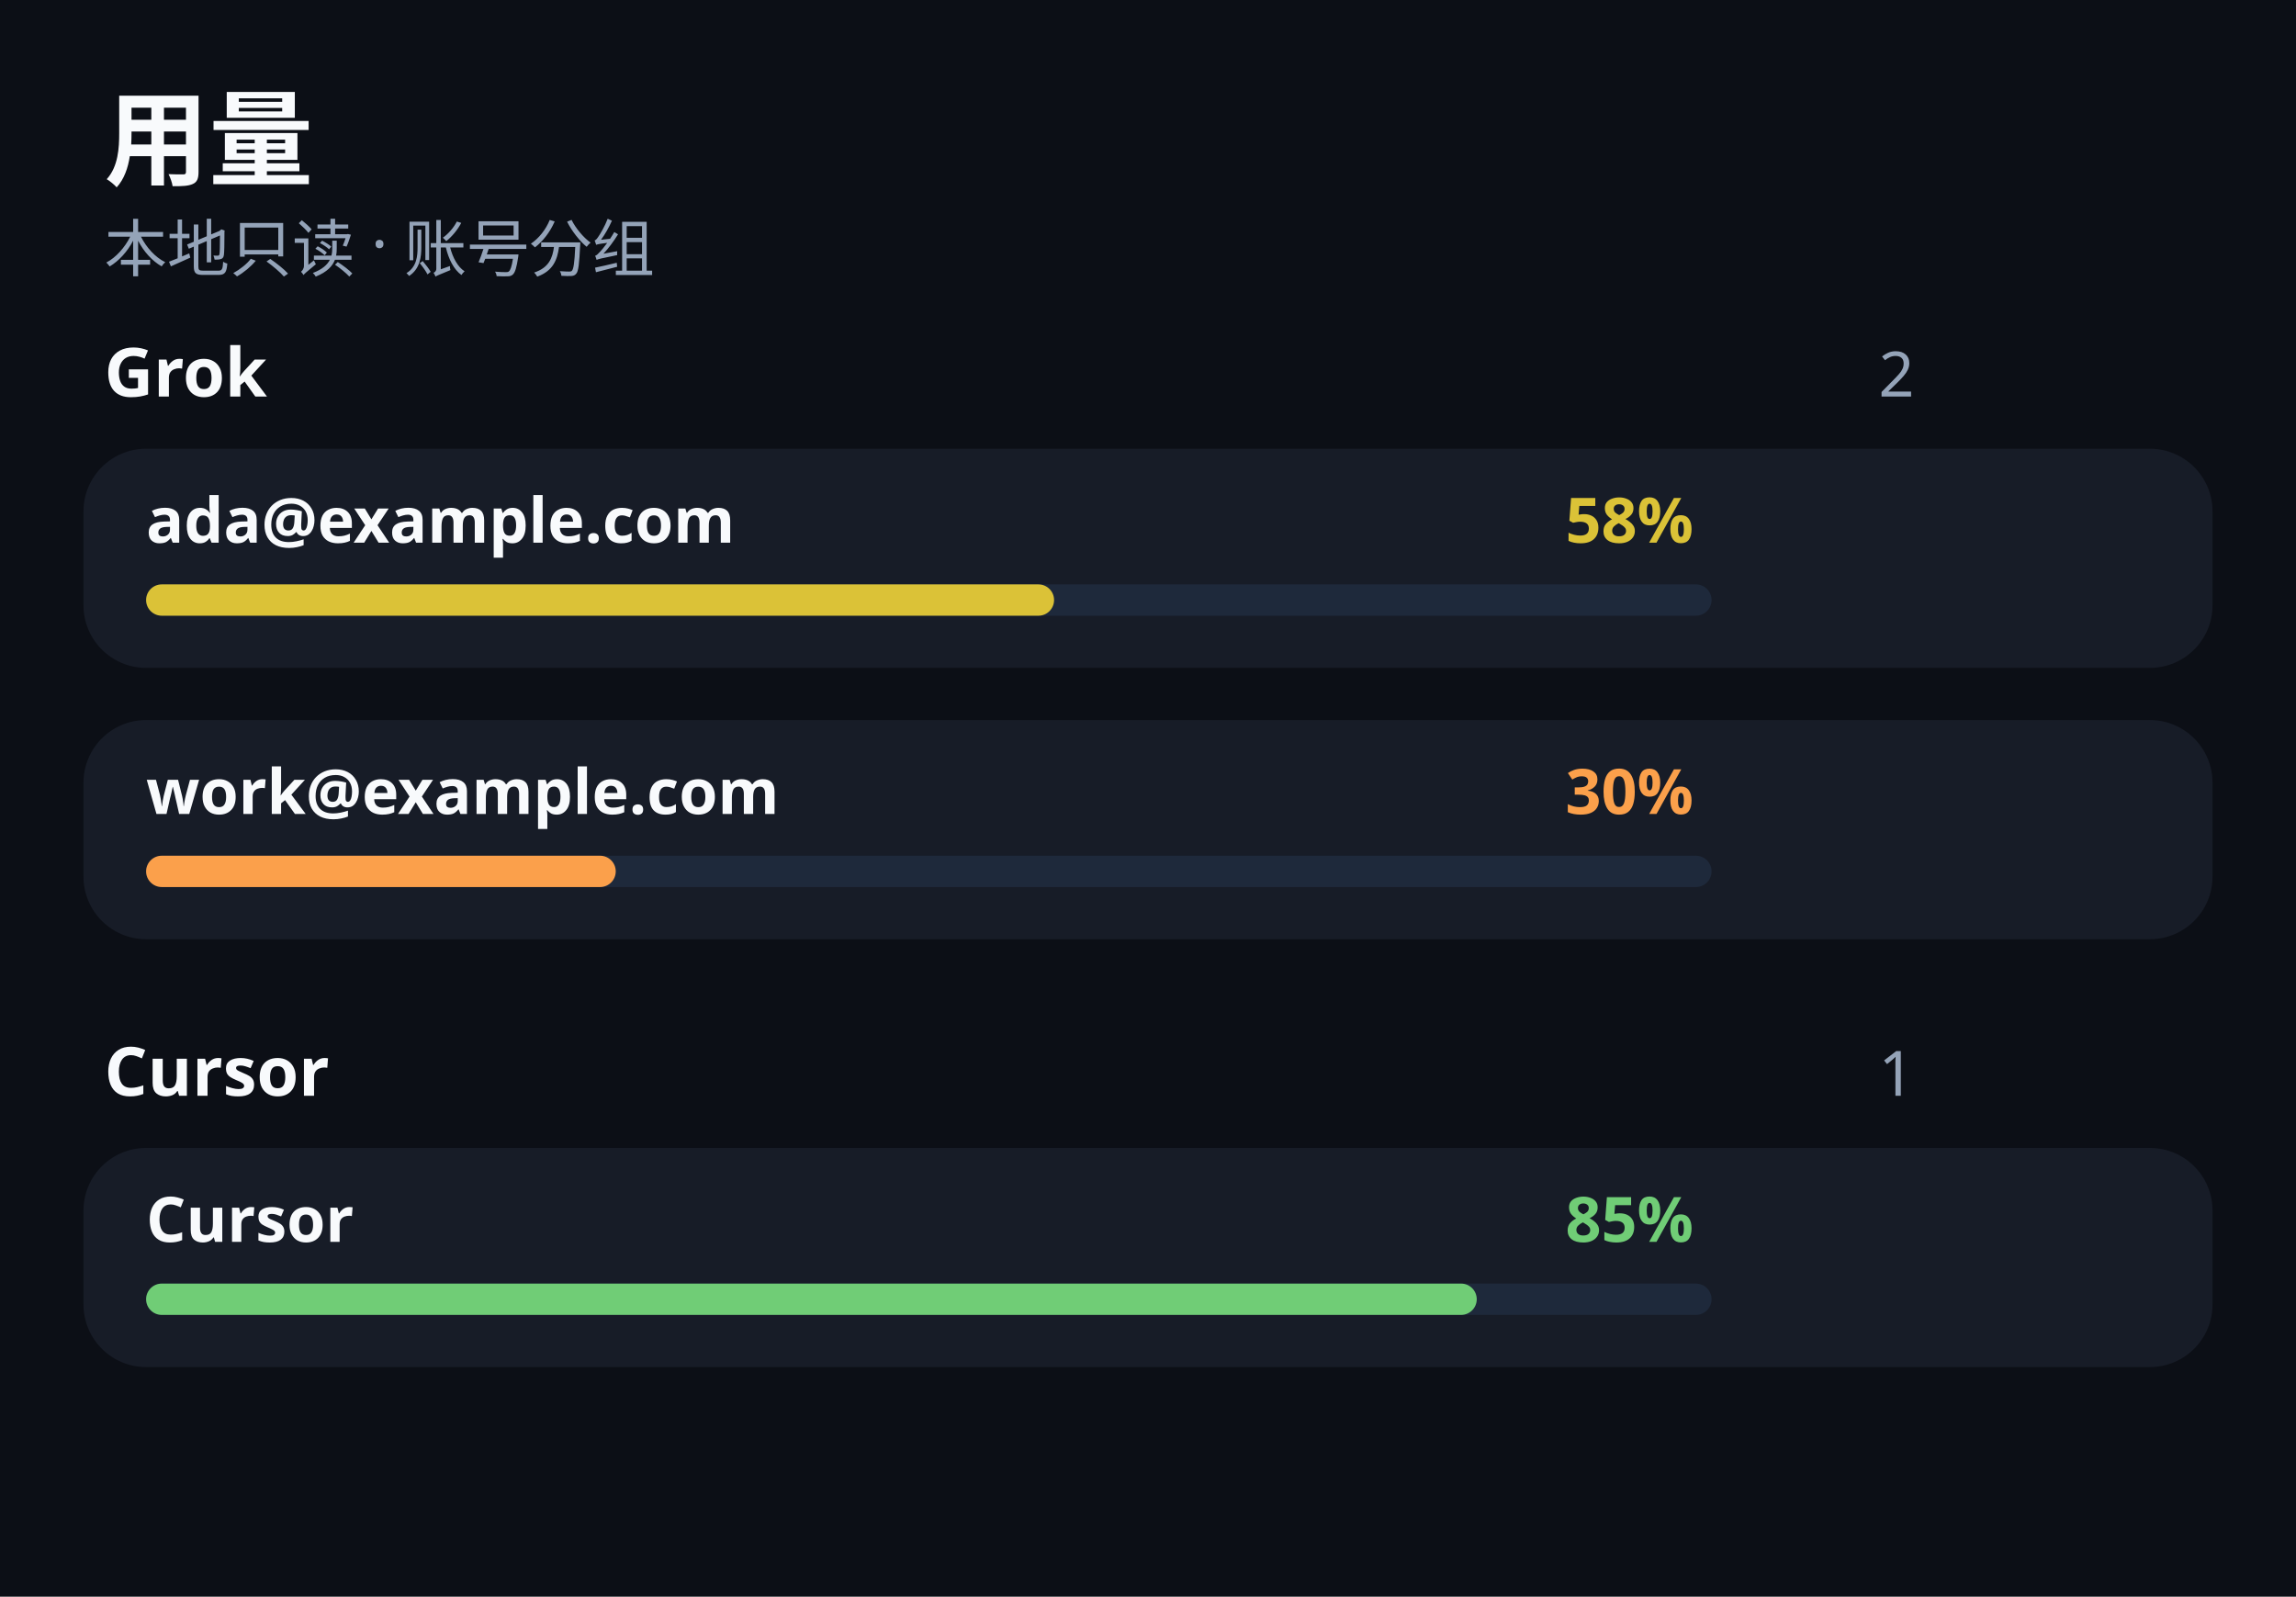
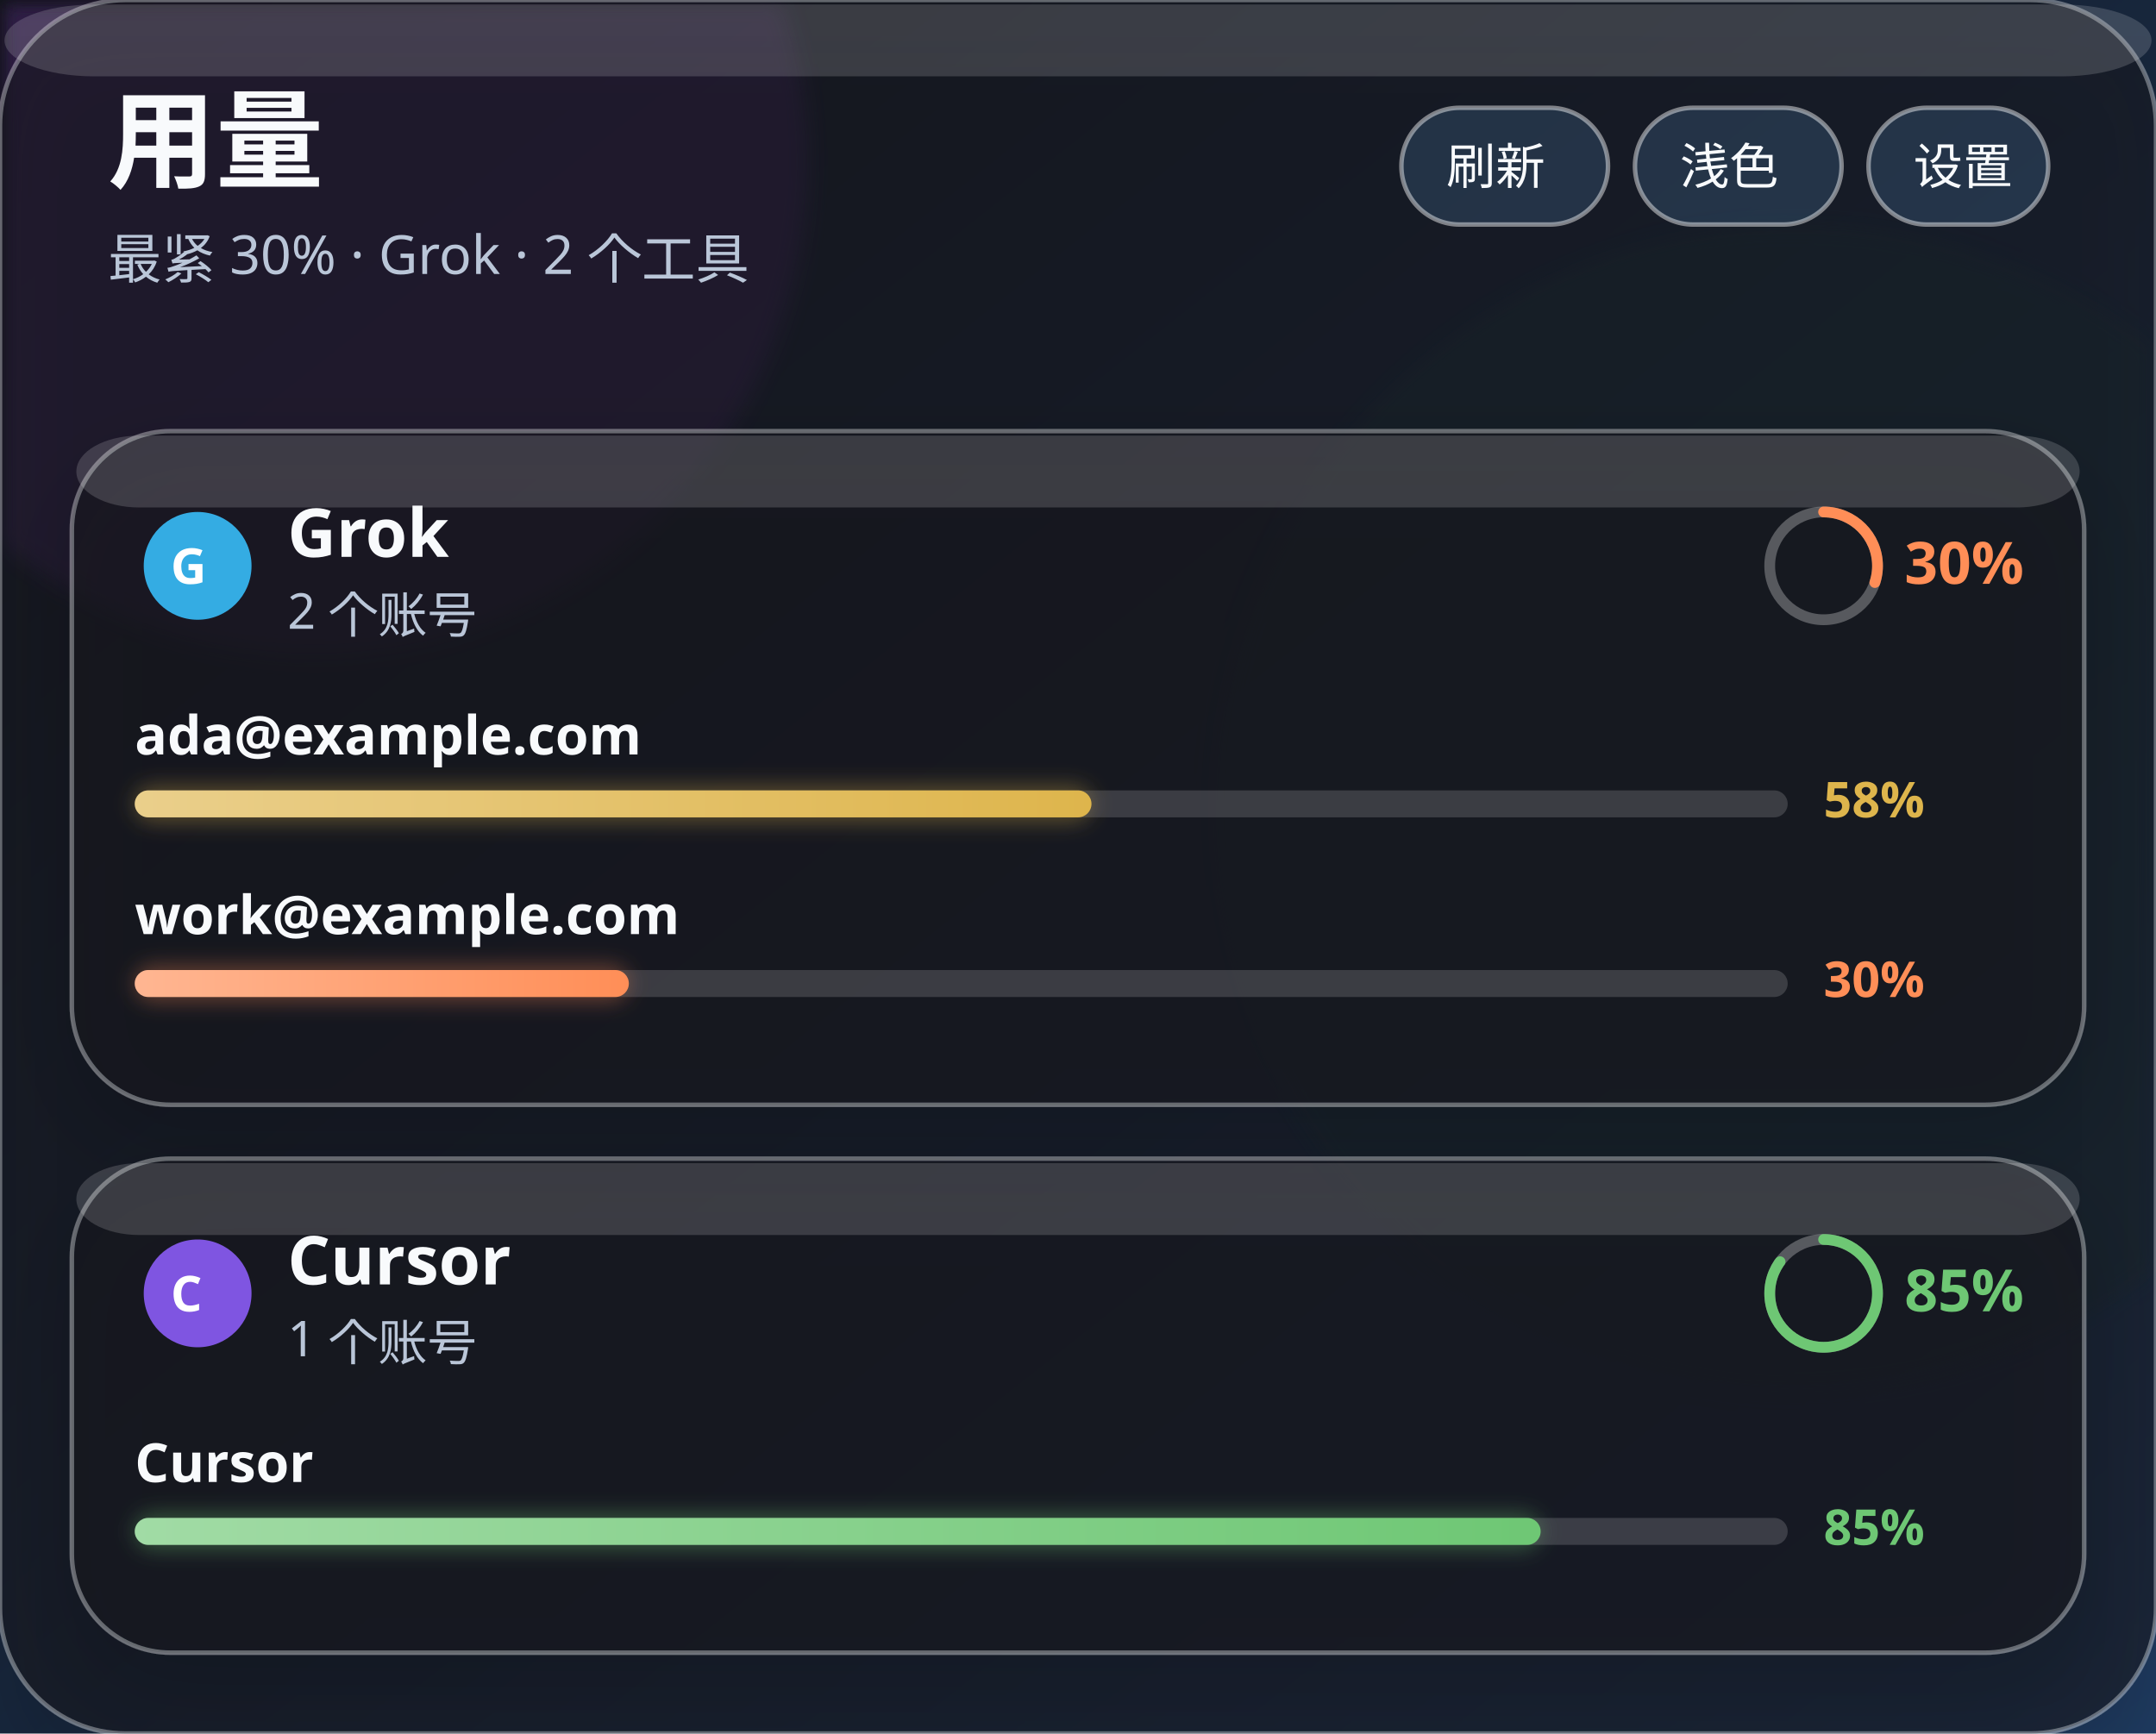
- <svg xmlns="http://www.w3.org/2000/svg" width="440" height="306" viewBox="0 0 440 306">
-   <rect x="0" y="0" width="440" height="306" rx="0" fill="#0C0F16" />
-   <text x="20" y="34" fill="#F8FAFC" font-family="Segoe UI, sans-serif" font-size="20" font-weight="700">用量</text>
-   <text x="20" y="52" fill="#94A3B8" font-family="Segoe UI, sans-serif" font-size="12">本地只读 · 账号分组</text>
-   <text x="20" y="76" fill="#F8FAFC" font-family="Segoe UI, sans-serif" font-size="13" font-weight="700">Grok</text>
-   <text x="360" y="76" fill="#94A3B8" font-family="Segoe UI, sans-serif" font-size="12">2</text>
-   <rect x="16" y="86" width="408" height="42" rx="12" fill="#171C27" />
-   <text x="28" y="104" fill="#F8FAFC" font-family="Segoe UI, sans-serif" font-size="12" font-weight="700">ada@example.com</text>
-   <text x="300" y="104" fill="#DBC237" font-family="Segoe UI, sans-serif" font-size="12" font-weight="700">58%</text>
-   <rect x="28" y="112" width="300" height="6" rx="3" fill="#1E293B" />
-   <rect x="28" y="112" width="174" height="6" rx="3" fill="#DBC237" />
-   <rect x="16" y="138" width="408" height="42" rx="12" fill="#171C27" />
-   <text x="28" y="156" fill="#F8FAFC" font-family="Segoe UI, sans-serif" font-size="12" font-weight="700">work@example.com</text>
-   <text x="300" y="156" fill="#FBA04B" font-family="Segoe UI, sans-serif" font-size="12" font-weight="700">30%</text>
-   <rect x="28" y="164" width="300" height="6" rx="3" fill="#1E293B" />
-   <rect x="28" y="164" width="90" height="6" rx="3" fill="#FBA04B" />
-   <text x="20" y="210" fill="#F8FAFC" font-family="Segoe UI, sans-serif" font-size="13" font-weight="700">Cursor</text>
-   <text x="360" y="210" fill="#94A3B8" font-family="Segoe UI, sans-serif" font-size="12">1</text>
-   <rect x="16" y="220" width="408" height="42" rx="12" fill="#171C27" />
-   <text x="28" y="238" fill="#F8FAFC" font-family="Segoe UI, sans-serif" font-size="12" font-weight="700">Cursor</text>
-   <text x="300" y="238" fill="#70CD76" font-family="Segoe UI, sans-serif" font-size="12" font-weight="700">85%</text>
-   <rect x="28" y="246" width="300" height="6" rx="3" fill="#1E293B" />
-   <rect x="28" y="246" width="255" height="6" rx="3" fill="#70CD76" />
+ <svg xmlns="http://www.w3.org/2000/svg" width="480" height="386" viewBox="0 0 480 386">
+   <defs>
+     <linearGradient id="wallpaper" x1="0" y1="0" x2="1" y2="1">
+       <stop offset="0" stop-color="#101218" />
+       <stop offset="1" stop-color="#1E3A5F" />
+     </linearGradient>
+     <filter id="glow" x="-40%" y="-80%" width="180%" height="260%">
+       <feGaussianBlur stdDeviation="2.4" />
+     </filter>
+     <filter id="shadow" x="-20%" y="-20%" width="140%" height="150%">
+       <feDropShadow dx="0" dy="8" stdDeviation="10" flood-color="#000" flood-opacity="0.28" />
+     </filter>
+   </defs>
+   <rect width="100%" height="100%" fill="url(#wallpaper)" />
+   <circle cx="70" cy="36" r="110" fill="#3A2458" opacity="0.7" filter="url(#glow)" />
+   <circle cx="400" cy="180" r="130" fill="#12343A" opacity="0.55" filter="url(#glow)" />
+   <rect x="0" y="0" width="480" height="386" rx="28" fill="#141820" fill-opacity="0.58" stroke="#FFFFFF" stroke-opacity="0.34" stroke-width="1" filter="url(#shadow)" />
+   <rect x="1" y="1" width="478" height="16" rx="20" fill="#FFFFFF" fill-opacity="0.16" />
+   <text x="24" y="40" fill="#F8FAFC" font-family="Segoe UI Variable, Segoe UI, sans-serif" font-size="24" font-weight="650">用量</text>
+   <text x="24" y="62" fill="#BAC6D8" font-family="Segoe UI Variable, Segoe UI, sans-serif" font-size="12">最紧 30% · Grok · 2 个工具</text>
+   <rect x="312" y="24" width="46" height="26" rx="13" fill="rgba(108,182,255,0.16)" stroke="#FFFFFF" stroke-opacity="0.45" />
+   <text x="322" y="41" fill="#F8FAFC" font-family="Segoe UI Variable, Segoe UI, sans-serif" font-size="11">刷新</text>
+   <rect x="364" y="24" width="46" height="26" rx="13" fill="rgba(108,182,255,0.16)" stroke="#FFFFFF" stroke-opacity="0.45" />
+   <text x="374" y="41" fill="#F8FAFC" font-family="Segoe UI Variable, Segoe UI, sans-serif" font-size="11">浅色</text>
+   <rect x="416" y="24" width="40" height="26" rx="13" fill="rgba(108,182,255,0.16)" stroke="#FFFFFF" stroke-opacity="0.45" />
+   <text x="426" y="41" fill="#F8FAFC" font-family="Segoe UI Variable, Segoe UI, sans-serif" font-size="11">设置</text>
+   <rect x="16" y="96" width="448" height="150" rx="22" fill="#141820" fill-opacity="0.58" stroke="#FFFFFF" stroke-opacity="0.34" stroke-width="1" filter="url(#shadow)" />
+   <rect x="17" y="97" width="446" height="16" rx="14" fill="#FFFFFF" fill-opacity="0.16" />
+   <circle cx="44" cy="126" r="12" fill="rgba(56,189,248,0.9)" />
+   <text x="38" y="130" fill="#FFFFFF" font-family="Segoe UI Variable, Segoe UI, sans-serif" font-size="11" font-weight="650">G</text>
+   <text x="64" y="124" fill="#F8FAFC" font-family="Segoe UI Variable, Segoe UI, sans-serif" font-size="15" font-weight="650">Grok</text>
+   <text x="64" y="140" fill="#BAC6D8" font-family="Segoe UI Variable, Segoe UI, sans-serif" font-size="11">2 个账号</text>
+   <circle cx="406" cy="126" r="12" fill="none" stroke="#FFFFFF" stroke-opacity="0.28" stroke-width="2.4" />
+   <circle cx="406" cy="126" r="12" fill="none" stroke="#FF8E57" stroke-width="2.4" stroke-linecap="round" stroke-dasharray="22.62 75.4" transform="rotate(-90 406 126)" />
+   <text x="424" y="130" fill="#FF8E57" font-family="Segoe UI Variable, Segoe UI, sans-serif" font-size="13" font-weight="650">30%</text>
+   <text x="30" y="168" fill="#F8FAFC" font-family="Segoe UI Variable, Segoe UI, sans-serif" font-size="12" font-weight="650">ada@example.com</text>
+   <rect x="30" y="176" width="368" height="6" rx="3" fill="rgba(255,255,255,0.16)" />
+   <rect x="30" y="175" width="213" height="8" rx="4" fill="rgba(222,181,76,0.35)" filter="url(#glow)" />
+   <defs>
+     <linearGradient id="g0-0" x1="0" y1="0" x2="1" y2="0">
+       <stop offset="0" stop-color="#EACF8B" />
+       <stop offset="1" stop-color="#DEB54C" />
+     </linearGradient>
+   </defs>
+   <rect x="30" y="176" width="213" height="6" rx="3" fill="url(#g0-0)" />
+   <text x="406" y="182" fill="#DEB54C" font-family="Segoe UI Variable, Segoe UI, sans-serif" font-size="11" font-weight="650">58%</text>
+   <text x="30" y="208" fill="#F8FAFC" font-family="Segoe UI Variable, Segoe UI, sans-serif" font-size="12" font-weight="650">work@example.com</text>
+   <rect x="30" y="216" width="368" height="6" rx="3" fill="rgba(255,255,255,0.16)" />
+   <rect x="30" y="215" width="110" height="8" rx="4" fill="rgba(255,142,87,0.35)" filter="url(#glow)" />
+   <defs>
+     <linearGradient id="g0-1" x1="0" y1="0" x2="1" y2="0">
+       <stop offset="0" stop-color="#FFB692" />
+       <stop offset="1" stop-color="#FF8E57" />
+     </linearGradient>
+   </defs>
+   <rect x="30" y="216" width="110" height="6" rx="3" fill="url(#g0-1)" />
+   <text x="406" y="222" fill="#FF8E57" font-family="Segoe UI Variable, Segoe UI, sans-serif" font-size="11" font-weight="650">30%</text>
+   <rect x="16" y="258" width="448" height="110" rx="22" fill="#141820" fill-opacity="0.58" stroke="#FFFFFF" stroke-opacity="0.34" stroke-width="1" filter="url(#shadow)" />
+   <rect x="17" y="259" width="446" height="16" rx="14" fill="#FFFFFF" fill-opacity="0.16" />
+   <circle cx="44" cy="288" r="12" fill="rgba(139,92,246,0.9)" />
+   <text x="38" y="292" fill="#FFFFFF" font-family="Segoe UI Variable, Segoe UI, sans-serif" font-size="11" font-weight="650">C</text>
+   <text x="64" y="286" fill="#F8FAFC" font-family="Segoe UI Variable, Segoe UI, sans-serif" font-size="15" font-weight="650">Cursor</text>
+   <text x="64" y="302" fill="#BAC6D8" font-family="Segoe UI Variable, Segoe UI, sans-serif" font-size="11">1 个账号</text>
+   <circle cx="406" cy="288" r="12" fill="none" stroke="#FFFFFF" stroke-opacity="0.28" stroke-width="2.4" />
+   <circle cx="406" cy="288" r="12" fill="none" stroke="#6EC774" stroke-width="2.4" stroke-linecap="round" stroke-dasharray="64.09 75.4" transform="rotate(-90 406 288)" />
+   <text x="424" y="292" fill="#6EC774" font-family="Segoe UI Variable, Segoe UI, sans-serif" font-size="13" font-weight="650">85%</text>
+   <text x="30" y="330" fill="#F8FAFC" font-family="Segoe UI Variable, Segoe UI, sans-serif" font-size="12" font-weight="650">Cursor</text>
+   <rect x="30" y="338" width="368" height="6" rx="3" fill="rgba(255,255,255,0.16)" />
+   <rect x="30" y="337" width="313" height="8" rx="4" fill="rgba(110,199,116,0.35)" filter="url(#glow)" />
+   <defs>
+     <linearGradient id="g1-0" x1="0" y1="0" x2="1" y2="0">
+       <stop offset="0" stop-color="#A1DBA5" />
+       <stop offset="1" stop-color="#6EC774" />
+     </linearGradient>
+   </defs>
+   <rect x="30" y="338" width="313" height="6" rx="3" fill="url(#g1-0)" />
+   <text x="406" y="344" fill="#6EC774" font-family="Segoe UI Variable, Segoe UI, sans-serif" font-size="11" font-weight="650">85%</text>
</svg>
